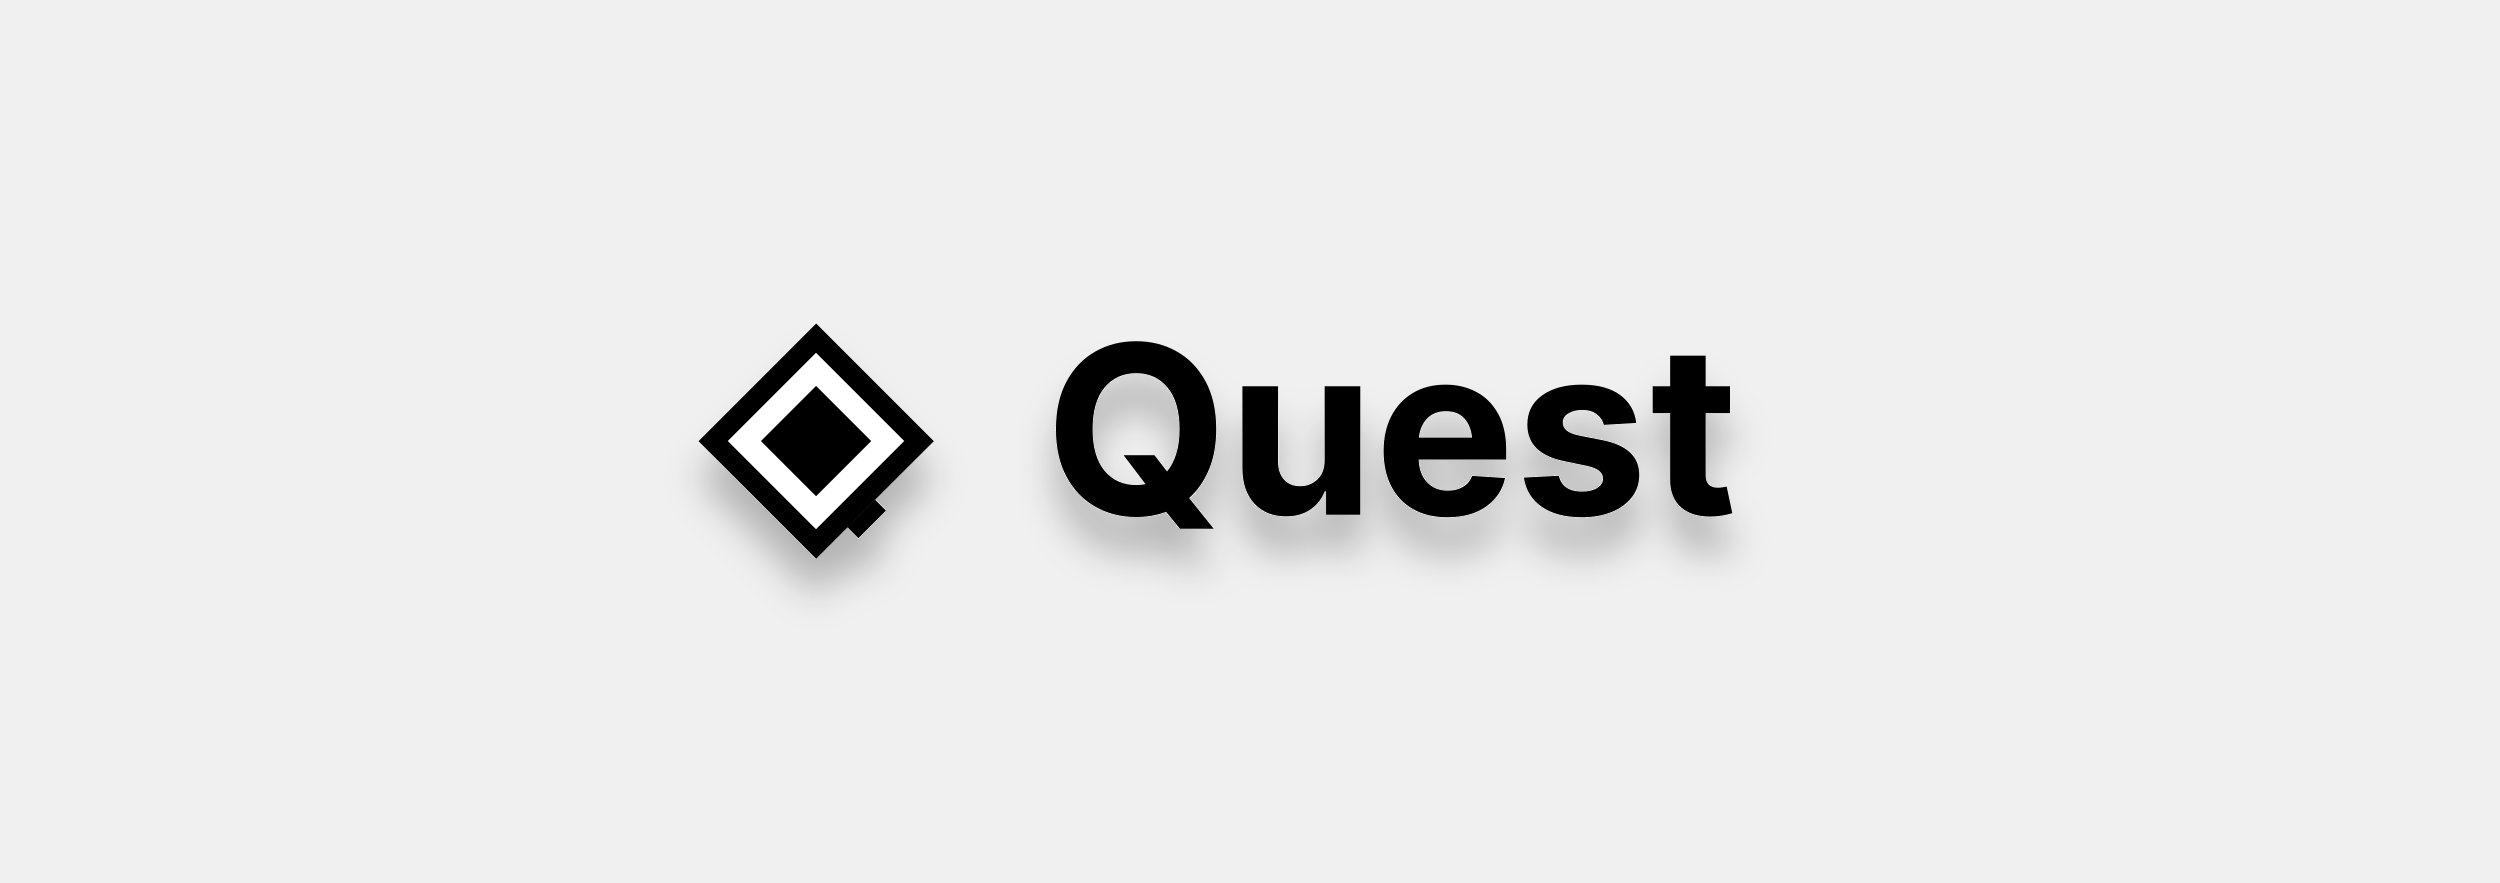
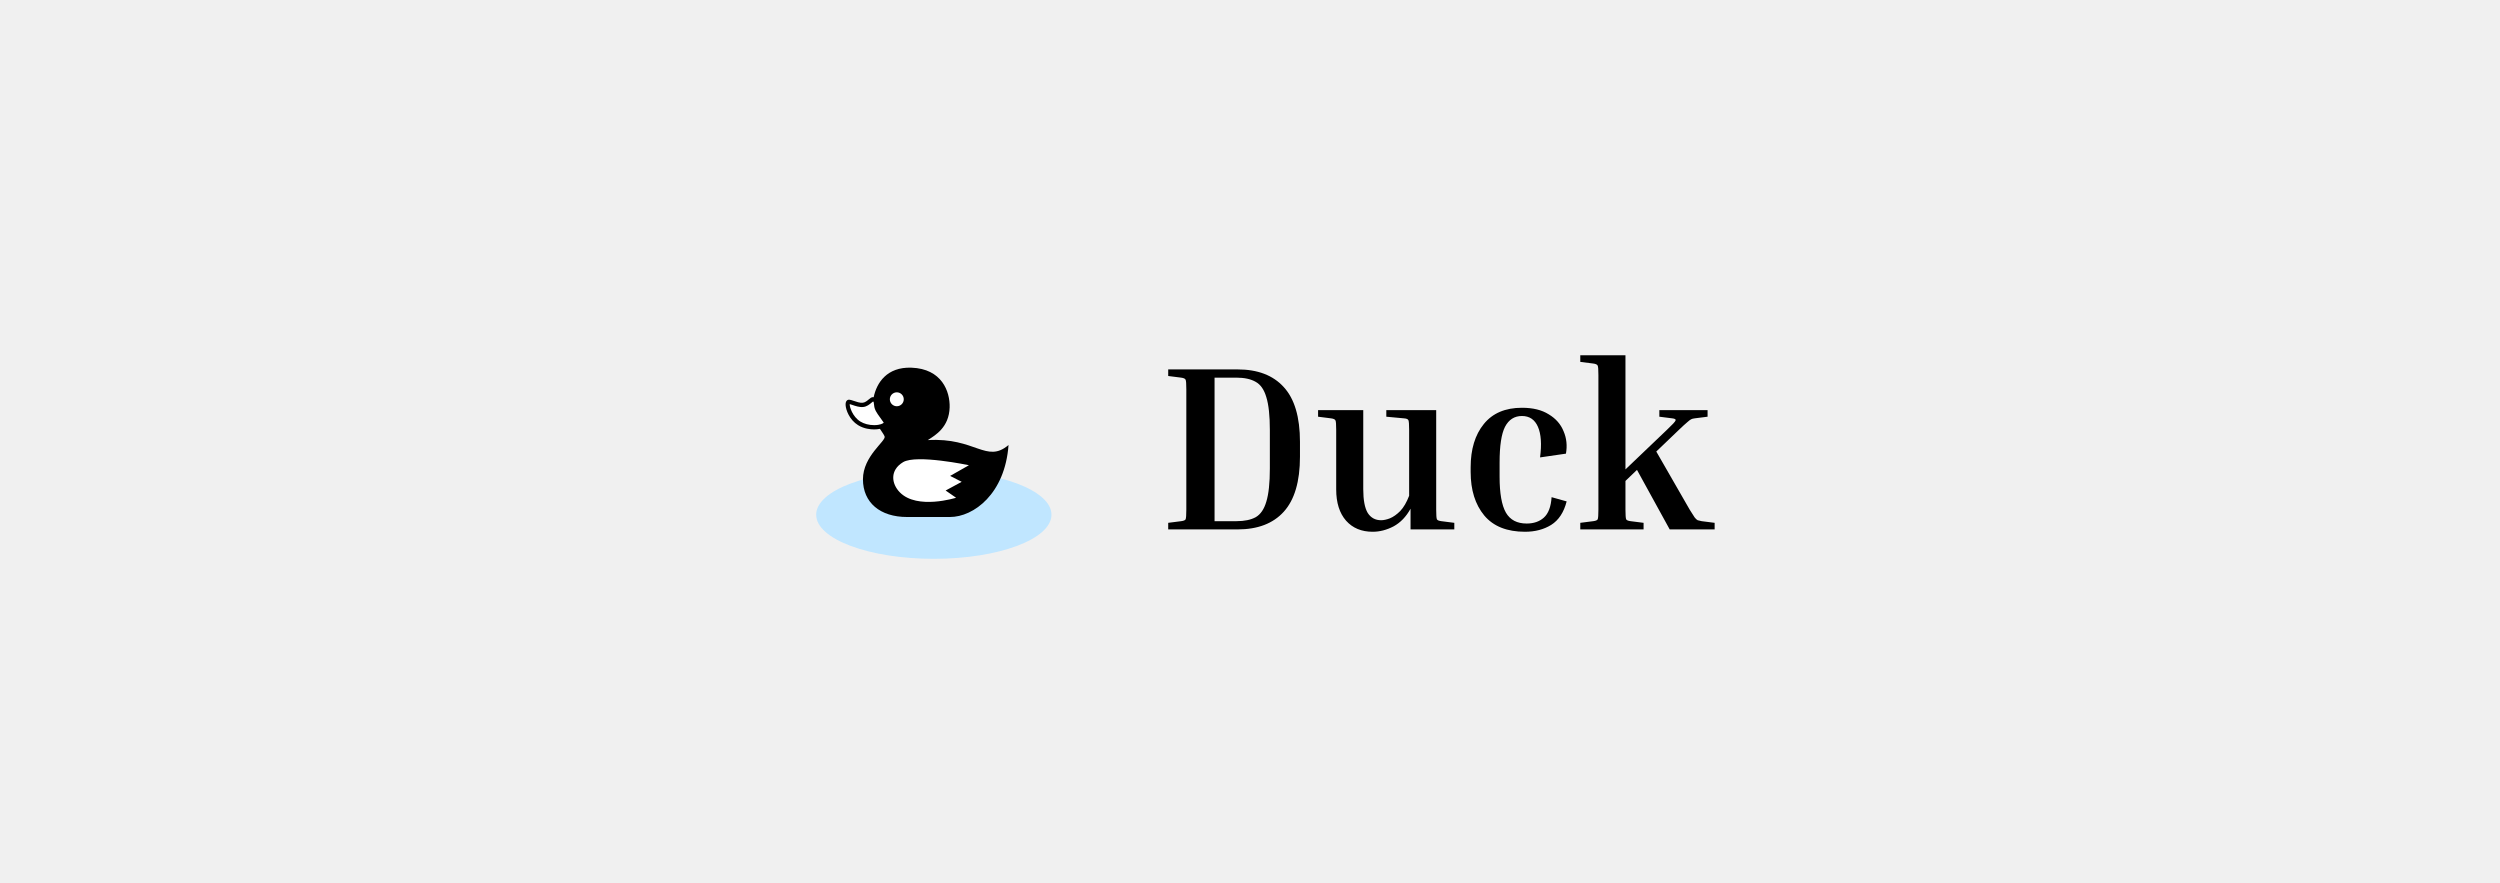
<svg xmlns="http://www.w3.org/2000/svg" width="680" height="240" viewBox="0 0 680 240" fill="none">
-   <g filter="url(#filter0_d_1_5)">
-     <rect x="190" y="120" width="45.255" height="45.255" transform="rotate(-45 190 120)" fill="black" />
-     <rect x="197.955" y="119.955" width="33.941" height="33.941" transform="rotate(-45 197.955 119.955)" fill="white" />
-     <rect x="206.971" y="119.971" width="21.213" height="21.213" transform="rotate(-45 206.971 119.971)" fill="black" />
-     <rect x="230.482" y="143.376" width="10.607" height="4.243" transform="rotate(-45 230.482 143.376)" fill="black" />
-   </g>
-   <g filter="url(#filter1_d_1_5)">
-     <path d="M309.031 140.625C304.906 140.625 301.198 139.688 297.906 137.812C294.615 135.938 292.01 133.219 290.094 129.656C288.177 126.094 287.219 121.792 287.219 116.75C287.219 111.667 288.177 107.344 290.094 103.781C292.01 100.219 294.615 97.5 297.906 95.625C301.198 93.75 304.906 92.812 309.031 92.812C313.156 92.812 316.854 93.75 320.125 95.625C323.417 97.5 326.021 100.219 327.938 103.781C329.854 107.344 330.812 111.667 330.812 116.75C330.812 120.896 330.156 124.542 328.844 127.688C327.531 130.833 325.729 133.427 323.438 135.469L330.125 143.812H320.938L317.188 139.219C314.667 140.156 311.948 140.625 309.031 140.625ZM297.188 116.75C297.188 121.667 298.26 125.427 300.406 128.031C302.573 130.635 305.448 131.938 309.031 131.938C309.927 131.938 310.781 131.854 311.594 131.688L305.625 123.812H314L317.438 128.25C318.521 126.958 319.354 125.354 319.938 123.438C320.542 121.5 320.844 119.271 320.844 116.75C320.844 111.812 319.76 108.042 317.594 105.438C315.448 102.812 312.594 101.5 309.031 101.5C305.448 101.5 302.573 102.812 300.406 105.438C298.26 108.042 297.188 111.812 297.188 116.75ZM360.312 125.156V105.062H370V140H360.688V133.656H360.312C359.542 135.698 358.24 137.344 356.406 138.594C354.594 139.844 352.375 140.458 349.75 140.438C346.229 140.458 343.375 139.302 341.188 136.969C339.021 134.615 337.938 131.396 337.938 127.312V105.062H347.625V125.625C347.625 127.667 348.177 129.292 349.281 130.5C350.385 131.688 351.854 132.271 353.688 132.25C355.417 132.271 356.948 131.677 358.281 130.469C359.635 129.26 360.312 127.49 360.312 125.156ZM393.656 140.688C390.073 140.688 386.99 139.958 384.406 138.5C381.823 137.042 379.833 134.969 378.438 132.281C377.042 129.573 376.344 126.375 376.344 122.688C376.344 119.104 377.031 115.958 378.406 113.25C379.802 110.542 381.76 108.427 384.281 106.906C386.802 105.385 389.771 104.625 393.188 104.625C396.271 104.625 399.052 105.281 401.531 106.594C404.031 107.906 406.01 109.875 407.469 112.5C408.948 115.125 409.688 118.417 409.688 122.375V125H385.875C385.979 127.646 386.75 129.719 388.188 131.219C389.625 132.719 391.5 133.469 393.812 133.469C395.417 133.469 396.792 133.125 397.938 132.438C399.104 131.75 399.938 130.75 400.438 129.438L409.375 130.031C408.688 133.24 406.969 135.823 404.219 137.781C401.49 139.719 397.969 140.688 393.656 140.688ZM385.938 119.031H400.406C400.177 116.823 399.469 115.073 398.281 113.781C397.094 112.49 395.427 111.844 393.281 111.844C391.115 111.844 389.396 112.521 388.125 113.875C386.875 115.208 386.146 116.927 385.938 119.031ZM445.062 115.031L436.25 115.562C436 114.458 435.375 113.51 434.375 112.719C433.396 111.906 432.062 111.5 430.375 111.5C428.875 111.5 427.615 111.812 426.594 112.438C425.573 113.062 425.062 113.896 425.062 114.938C425.062 115.771 425.396 116.479 426.062 117.062C426.729 117.646 427.865 118.115 429.469 118.469L435.812 119.719C442.521 121.052 445.875 124.198 445.875 129.156C445.875 131.469 445.208 133.49 443.875 135.219C442.542 136.948 440.708 138.292 438.375 139.25C436.042 140.208 433.365 140.688 430.344 140.688C425.719 140.688 422.042 139.729 419.312 137.812C416.583 135.875 414.979 133.24 414.5 129.906L424 129.406C424.646 132.281 426.771 133.719 430.375 133.719C432.062 133.719 433.427 133.385 434.469 132.719C435.51 132.052 436.031 131.208 436.031 130.188C436.031 128.458 434.542 127.292 431.562 126.688L425.531 125.438C418.802 124.083 415.438 120.771 415.438 115.5C415.438 112.125 416.781 109.469 419.469 107.531C422.177 105.594 425.76 104.625 430.219 104.625C434.635 104.625 438.115 105.562 440.656 107.438C443.198 109.292 444.667 111.823 445.062 115.031ZM470.562 105.062V112.375H463.938V129.25C463.938 131.521 465.042 132.656 467.25 132.656C467.625 132.656 468.031 132.625 468.469 132.562C468.927 132.5 469.323 132.427 469.656 132.344L471.188 139.594C469.125 140.198 467.125 140.5 465.188 140.5C461.729 140.5 459.042 139.625 457.125 137.875C455.229 136.125 454.281 133.677 454.281 130.531V112.375H449.531V105.062H454.281V96.75H463.938V105.062H470.562Z" fill="black" />
-   </g>
-   <defs>
-     <filter id="filter0_d_1_5" x="180" y="88" width="84" height="84" filterUnits="userSpaceOnUse" color-interpolation-filters="sRGB">
-       <feFlood flood-opacity="0" result="BackgroundImageFix" />
-       <feColorMatrix in="SourceAlpha" type="matrix" values="0 0 0 0 0 0 0 0 0 0 0 0 0 0 0 0 0 0 127 0" result="hardAlpha" />
-       <feOffset dy="10" />
-       <feGaussianBlur stdDeviation="5" />
-       <feComposite in2="hardAlpha" operator="out" />
-       <feColorMatrix type="matrix" values="0 0 0 0 0 0 0 0 0 0 0 0 0 0 0 0 0 0 0.25 0" />
-       <feBlend mode="normal" in2="BackgroundImageFix" result="effect1_dropShadow_1_5" />
-       <feBlend mode="normal" in="SourceGraphic" in2="effect1_dropShadow_1_5" result="shape" />
-     </filter>
-     <filter id="filter1_d_1_5" x="277.219" y="92.812" width="203.969" height="71" filterUnits="userSpaceOnUse" color-interpolation-filters="sRGB">
-       <feFlood flood-opacity="0" result="BackgroundImageFix" />
-       <feColorMatrix in="SourceAlpha" type="matrix" values="0 0 0 0 0 0 0 0 0 0 0 0 0 0 0 0 0 0 127 0" result="hardAlpha" />
-       <feOffset dy="10" />
-       <feGaussianBlur stdDeviation="5" />
-       <feComposite in2="hardAlpha" operator="out" />
-       <feColorMatrix type="matrix" values="0 0 0 0 0 0 0 0 0 0 0 0 0 0 0 0 0 0 0.25 0" />
-       <feBlend mode="normal" in2="BackgroundImageFix" result="effect1_dropShadow_1_5" />
-       <feBlend mode="normal" in="SourceGraphic" in2="effect1_dropShadow_1_5" result="shape" />
-     </filter>
-   </defs>
+   <path d="M317.752 102.272V100.48H336.632C342.093 100.48 346.275 102.08 349.176 105.28C352.12 108.48 353.592 113.451 353.592 120.192V124.224C353.592 130.965 352.12 135.957 349.176 139.2C346.275 142.4 342.093 144 336.632 144H317.752V142.208L321.272 141.76C321.955 141.675 322.36 141.504 322.488 141.248C322.616 140.949 322.68 140.075 322.68 138.624V105.856C322.68 104.405 322.616 103.552 322.488 103.296C322.36 102.997 321.955 102.805 321.272 102.72L317.752 102.272ZM336.312 102.72H330.36V141.76H336.312C338.488 141.76 340.237 141.397 341.56 140.672C342.883 139.904 343.843 138.496 344.44 136.448C345.08 134.357 345.4 131.349 345.4 127.424V116.992C345.4 113.067 345.08 110.08 344.44 108.032C343.843 105.984 342.883 104.597 341.56 103.872C340.237 103.104 338.488 102.72 336.312 102.72ZM395.573 142.208V144H383.669V138.368C382.474 140.544 380.938 142.144 379.061 143.168C377.183 144.149 375.285 144.64 373.365 144.64C370.335 144.64 367.925 143.637 366.133 141.632C364.341 139.584 363.445 136.747 363.445 133.12V116.928C363.445 115.477 363.381 114.624 363.253 114.368C363.125 114.069 362.719 113.877 362.036 113.792L358.517 113.344V111.552H370.805V133.056C370.805 136 371.21 138.155 372.021 139.52C372.874 140.843 374.09 141.504 375.669 141.504C376.351 141.504 377.141 141.333 378.037 140.992C378.975 140.608 379.914 139.947 380.853 139.008C381.791 138.027 382.602 136.64 383.285 134.848V116.928C383.285 115.477 383.221 114.603 383.093 114.304C382.965 114.005 382.559 113.835 381.877 113.792L377.077 113.344V111.552H390.645V138.624C390.645 140.075 390.709 140.949 390.837 141.248C390.965 141.504 391.37 141.675 392.053 141.76L395.573 142.208ZM413.969 113.152C411.921 113.152 410.385 114.133 409.361 116.096C408.38 118.016 407.889 121.259 407.889 125.824V129.664C407.889 134.187 408.465 137.451 409.617 139.456C410.769 141.419 412.646 142.4 415.249 142.4C417.169 142.4 418.726 141.867 419.921 140.8C421.158 139.691 421.862 137.835 422.033 135.232L426.129 136.384C425.361 139.371 423.953 141.504 421.905 142.784C419.9 144.021 417.532 144.64 414.801 144.64C409.894 144.64 406.204 143.168 403.729 140.224C401.254 137.237 400.017 133.291 400.017 128.384V127.104C400.017 122.197 401.212 118.272 403.601 115.328C405.99 112.384 409.446 110.912 413.969 110.912C416.956 110.912 419.388 111.509 421.265 112.704C423.185 113.856 424.529 115.392 425.297 117.312C426.108 119.189 426.321 121.216 425.937 123.392L418.897 124.416C419.366 120.832 419.174 118.059 418.321 116.096C417.468 114.133 416.017 113.152 413.969 113.152ZM429.837 98.432V96.64H442.125V127.68L453.389 116.928C454.882 115.52 455.671 114.667 455.757 114.368C455.885 114.069 455.586 113.877 454.861 113.792L451.341 113.344V111.552H464.461V113.344L460.941 113.792C460.557 113.835 460.237 113.92 459.981 114.048C459.725 114.176 459.362 114.453 458.893 114.88C458.423 115.264 457.677 115.947 456.653 116.928L450.509 122.816L459.597 138.624C460.194 139.605 460.642 140.309 460.941 140.736C461.239 141.12 461.517 141.376 461.773 141.504C462.071 141.589 462.434 141.675 462.861 141.76L466.381 142.208V144H454.157L445.26 127.808L442.125 130.816V138.624C442.125 140.075 442.189 140.949 442.317 141.248C442.445 141.504 442.85 141.675 443.533 141.76L447.053 142.208V144H429.837V142.208L433.357 141.76C434.039 141.675 434.445 141.504 434.573 141.248C434.701 140.949 434.765 140.075 434.765 138.624V102.016C434.765 100.565 434.701 99.712 434.573 99.456C434.445 99.157 434.039 98.965 433.357 98.88L429.837 98.432Z" fill="black" />
+   <ellipse cx="254" cy="140" rx="32" ry="12" fill="#C0E6FF" />
+   <rect x="240" y="124" width="25" height="13" fill="white" />
+   <path d="M238 116L240.5 115L240 113.5L239.5 112.5L239 111.5L238.5 111L238 110.5V110L237.5 109L236.5 109.5L235.5 110L235 110.5H233.5L232 110H231V111L232 113L233.5 115L238 116Z" fill="white" />
+   <circle cx="243.5" cy="108.5" r="2.5" fill="white" />
+   <path d="M252.352 119.709C254.446 118.361 258.157 116.223 258.303 110.781C258.417 106.488 256.192 100.3 247.896 100.009C241.23 99.775 238.448 104.134 237.637 108.049L237.441 108.022C237.032 108.022 236.713 108.293 236.31 108.634C235.869 109.011 235.319 109.476 234.66 109.546C233.904 109.622 232.943 109.291 232.184 109.027C231.296 108.724 230.781 108.594 230.434 108.867C230.115 109.113 229.973 109.557 230.004 110.185C230.074 111.524 231.057 114.19 233.395 115.643C235.019 116.652 236.835 116.803 237.774 116.803C237.775 116.803 237.775 116.803 237.775 116.803C238.277 116.803 238.822 116.753 239.34 116.65C239.92 117.543 240.446 118.233 240.618 118.714C241.053 119.953 234.722 124.026 234.722 130.362C234.722 136.696 239.382 140.625 246.732 140.625H258.378C264.855 140.625 273.371 134.293 274.319 121.045C268.276 126.141 265.364 118.934 252.352 119.709ZM234.01 114.656C231.858 113.316 231.057 110.628 231.121 109.909C231.311 109.96 231.586 110.055 231.804 110.13C232.674 110.429 233.798 110.813 234.783 110.703C235.799 110.597 236.53 109.975 237.065 109.523C237.194 109.415 237.36 109.274 237.461 109.207C237.646 109.274 237.665 109.354 237.71 109.872C237.752 110.35 237.81 111.009 238.21 111.779C238.515 112.363 238.969 112.986 239.406 113.587C239.766 114.082 240.312 114.83 240.366 114.943C240.272 115.194 239.327 115.638 237.777 115.638C236.389 115.64 235.016 115.282 234.01 114.656ZM242.039 108.605C242.039 107.56 242.886 106.712 243.93 106.712C244.976 106.712 245.823 107.56 245.823 108.605C245.823 109.649 244.976 110.499 243.93 110.499C242.885 110.499 242.039 109.649 242.039 108.605ZM261.581 131.055L257.213 133.42L260.052 135.387C260.052 135.387 249.497 138.735 244.766 133.929C242.435 131.566 242.001 127.888 245.639 125.706C249.277 123.523 263.553 126.541 263.553 126.541L258.434 129.446L261.581 131.055Z" fill="black" />
</svg>
